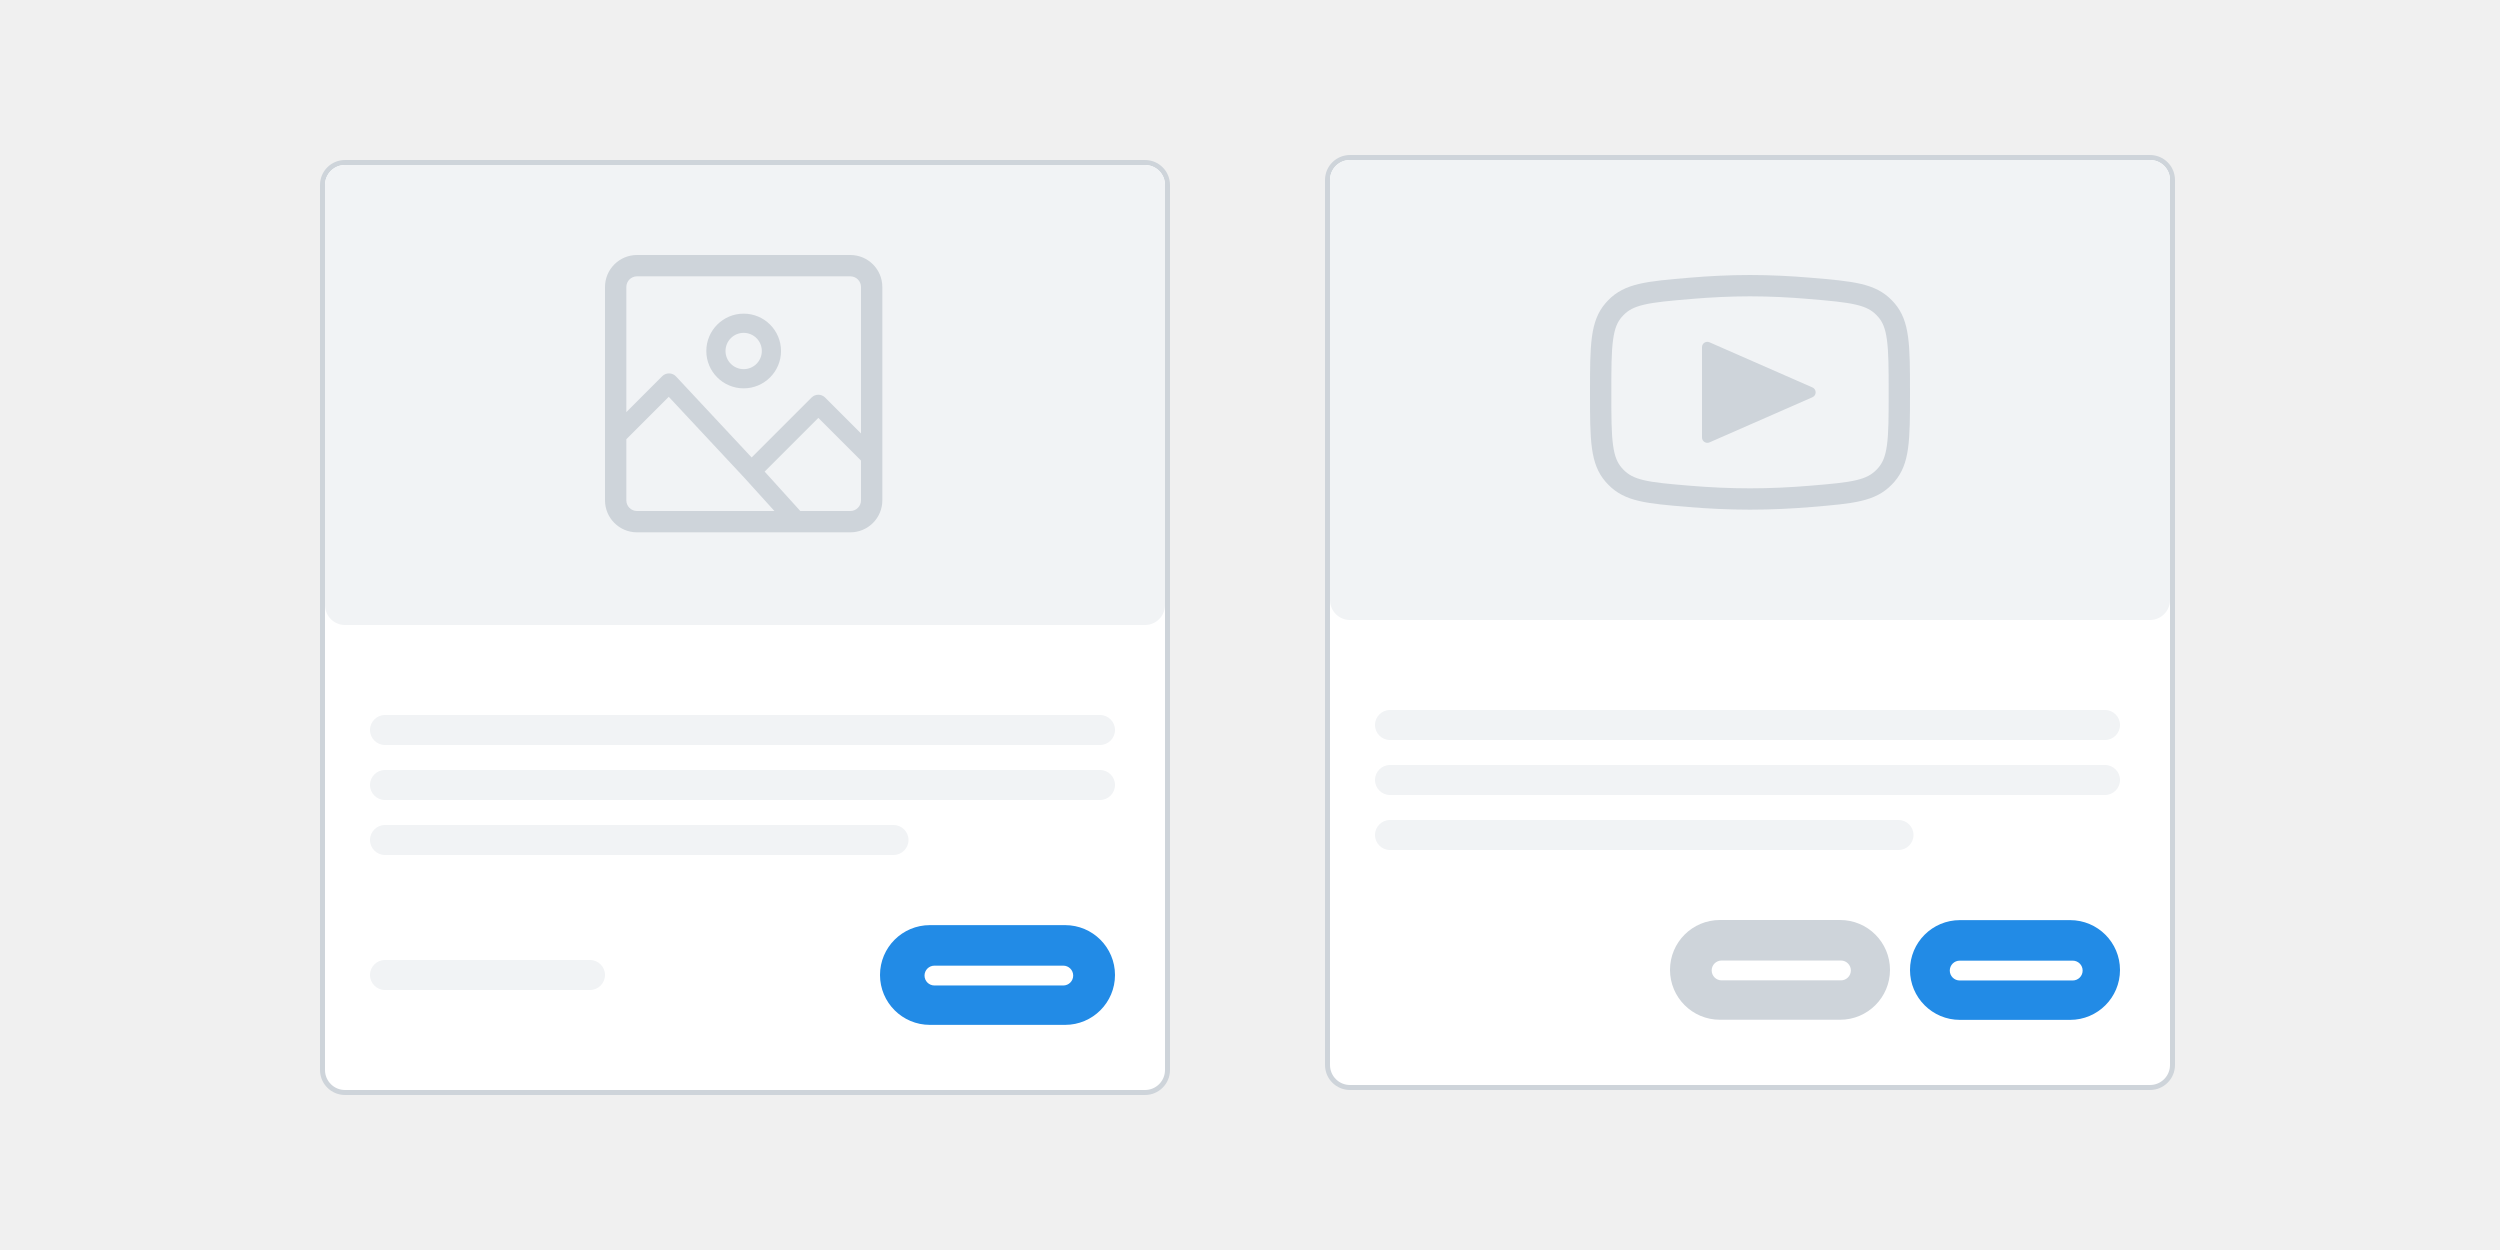
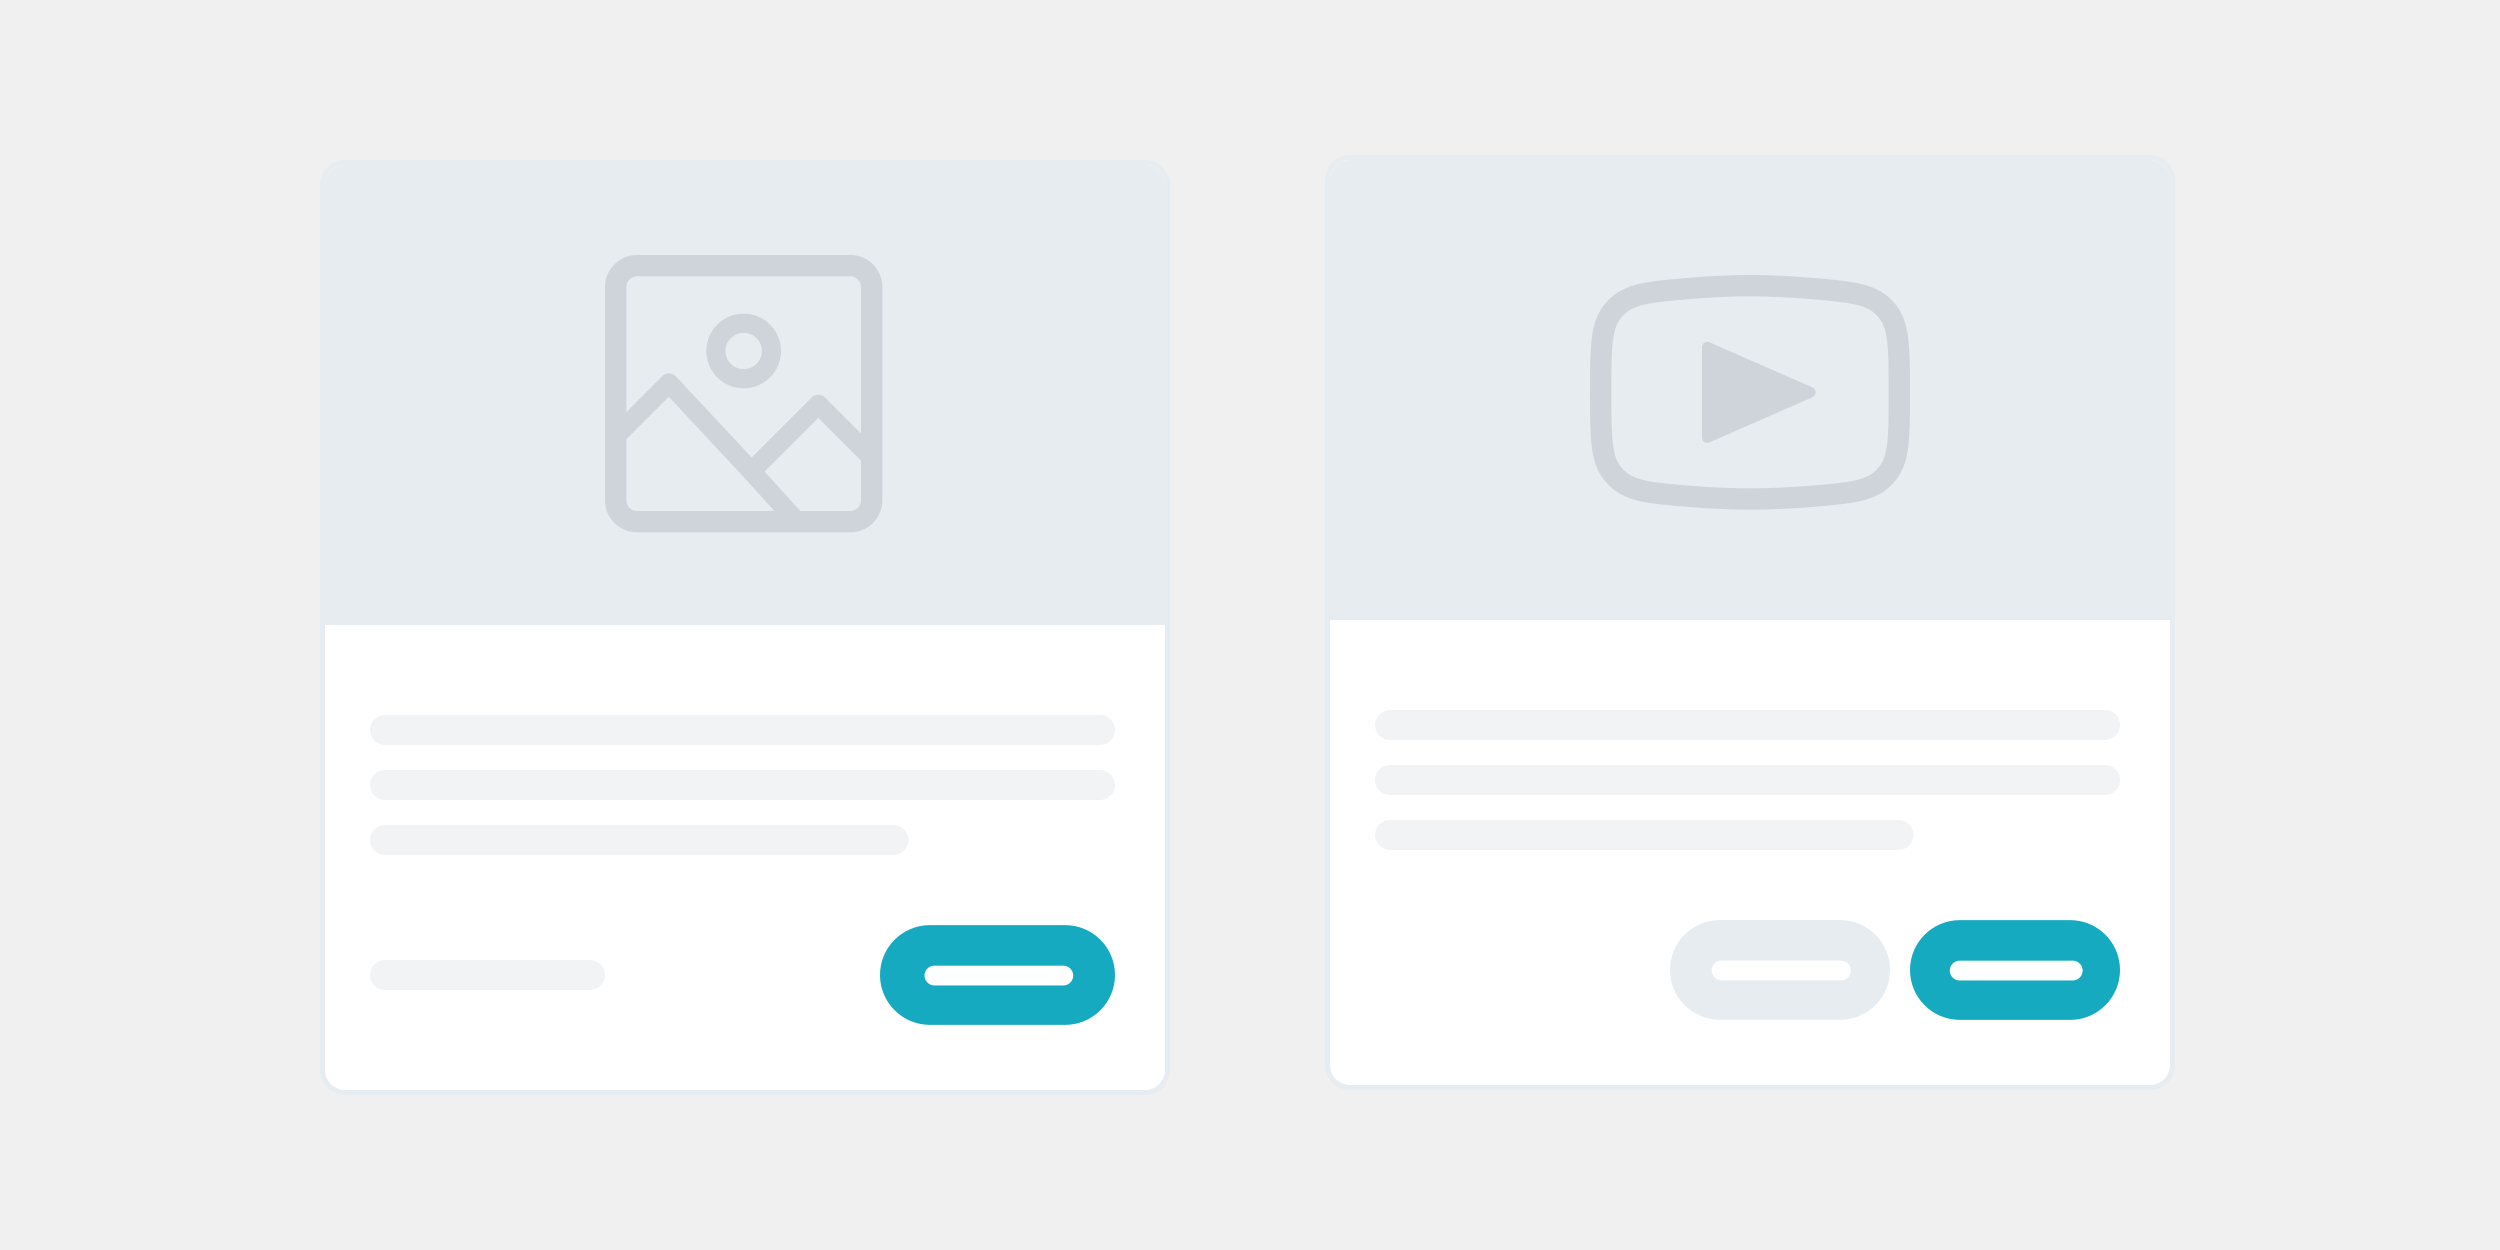
<svg xmlns="http://www.w3.org/2000/svg" fill="none" viewBox="0 0 500 250">
-   <rect width="169" height="186" x="64.5" y="32.5" fill="#fff" stroke="#CED4DA" rx="4.5" />
+   <rect width="169" height="186" x="64.5" y="32.5" fill="#fff" stroke="#E7ECF1" rx="4.5" />
  <rect width="107.698" height="6" x="74" y="165" fill="#F1F3F5" rx="3" />
  <rect width="47" height="6" x="74" y="192" fill="#F1F3F5" rx="3" />
  <rect width="149" height="6" x="74" y="154" fill="#F1F3F5" rx="3" />
  <rect width="149" height="6" x="74" y="143" fill="#F1F3F5" rx="3" />
-   <rect width="47" height="19.95" x="176" y="185.025" fill="#228BE6" rx="9.975" />
+   <rect width="47" height="19.95" x="176" y="185.025" fill="#15AABF" rx="9.975" />
  <rect width="29.735" height="3.968" x="184.904" y="193.13" fill="#fff" rx="1.984" />
-   <path fill="#F1F3F5" d="M65 37a4 4 0 014-4h160a4 4 0 014 4v84a4 4 0 01-4 4H69a4 4 0 01-4-4V37z" />
+   <path fill="#E7ECF1" d="M65 37a4 4 0 014-4h160a4 4 0 014 4v88H65V37z" />
  <path fill="#CED4DA" fill-rule="evenodd" d="M127.4 51h42.667a6.4 6.4 0 016.4 6.4v42.667a6.4 6.4 0 01-6.4 6.4H127.4a6.4 6.4 0 01-6.4-6.4V57.4a6.4 6.4 0 016.4-6.4zm0 4.267a2.133 2.133 0 00-2.133 2.133v25.018l7.175-7.176a1.921 1.921 0 012.762.048l15.123 16.201 11.982-11.982a1.92 1.92 0 012.715 0l7.176 7.176V57.4a2.133 2.133 0 00-2.133-2.133H127.4zm-2.133 44.8V87.849l8.486-8.486 15.113 16.19 6.016 6.647H127.4a2.133 2.133 0 01-2.133-2.133zm44.8 2.133h-10.006l-7.132-7.88 10.738-10.738 8.533 8.533v7.952a2.133 2.133 0 01-2.133 2.133zm-24.964-32a3.63 3.63 0 117.261.001 3.63 3.63 0 01-7.261-.001zm3.63-7.47a7.47 7.47 0 100 14.94 7.47 7.47 0 000-14.94z" clip-rule="evenodd" />
-   <rect width="169" height="186" x="265.5" y="31.5" fill="#fff" stroke="#CED4DA" rx="4.5" />
+   <rect width="169" height="186" x="265.5" y="31.5" fill="#fff" stroke="#E7ECF1" rx="4.5" />
  <rect width="107.698" height="6" x="275" y="164" fill="#F1F3F5" rx="3" />
  <rect width="149" height="6" x="275" y="153" fill="#F1F3F5" rx="3" />
  <rect width="149" height="6" x="275" y="142" fill="#F1F3F5" rx="3" />
-   <rect width="42" height="19.95" x="382" y="184.025" fill="#228BE6" rx="9.975" />
+   <rect width="42" height="19.95" x="382" y="184.025" fill="#15AABF" rx="9.975" />
  <rect width="26.571" height="3.968" x="389.957" y="192.13" fill="#fff" rx="1.984" />
-   <rect width="44" height="19.95" x="334" y="184" fill="#CED4DA" rx="9.975" />
+   <rect width="44" height="19.95" x="334" y="184" fill="#E7ECF1" rx="9.975" />
  <rect width="27.837" height="3.968" x="342.335" y="192.105" fill="#fff" rx="1.984" />
-   <path fill="#F1F3F5" d="M266 36a4 4 0 014-4h160a4 4 0 014 4v84a4 4 0 01-4 4H270a4 4 0 01-4-4V36z" />
+   <path fill="#E7ECF1" d="M266 36a4 4 0 014-4h160a4 4 0 014 4v88H266V36z" />
  <path fill="#CED4DA" fill-rule="evenodd" d="M338.328 59.787c3.7-.313 7.665-.52 11.672-.52 4.007 0 7.972.207 11.671.52 4.455.377 7.338.632 9.543 1.152 2.007.474 3.126 1.1 4.09 2.086.105.108.254.27.353.384.85.984 1.409 2.21 1.726 4.531.341 2.487.35 5.733.35 10.633 0 4.844-.009 8.044-.349 10.498-.317 2.284-.872 3.502-1.731 4.494a9.496 9.496 0 01-.353.384c-.976.998-2.087 1.617-4.044 2.081-2.162.512-4.982.759-9.361 1.123-3.705.31-7.732.514-11.895.514-4.163 0-8.19-.205-11.895-.514-4.379-.364-7.199-.61-9.361-1.123-1.957-.464-3.068-1.083-4.044-2.08a9.496 9.496 0 01-.353-.385c-.859-.992-1.414-2.21-1.731-4.494-.34-2.454-.349-5.654-.349-10.498 0-4.9.009-8.146.35-10.633.318-2.322.876-3.547 1.726-4.53.099-.115.248-.277.353-.385.964-.986 2.083-1.612 4.09-2.086 2.205-.52 5.088-.775 9.542-1.152zM318 78.573c0-9.566 0-14.349 3.115-17.953.155-.18.363-.406.529-.577 3.329-3.407 7.661-3.774 16.325-4.507C341.762 55.214 345.85 55 350 55s8.238.215 12.032.536c8.663.733 12.995 1.1 16.324 4.507.166.17.374.397.529.577C382 64.224 382 69.007 382 78.573c0 9.452 0 14.177-3.12 17.783a13.25 13.25 0 01-.531.577c-3.334 3.408-7.59 3.763-16.1 4.473-3.802.316-7.949.527-12.249.527-4.3 0-8.447-.211-12.249-.527-8.511-.71-12.766-1.065-16.101-4.473a13.888 13.888 0 01-.53-.577C318 92.75 318 88.025 318 78.573zm22.4-9.14c0-.77.79-1.286 1.495-.977l20.598 9.034c.851.373.851 1.58 0 1.954l-20.598 9.034a1.067 1.067 0 01-1.495-.977V69.433z" clip-rule="evenodd" />
</svg>
